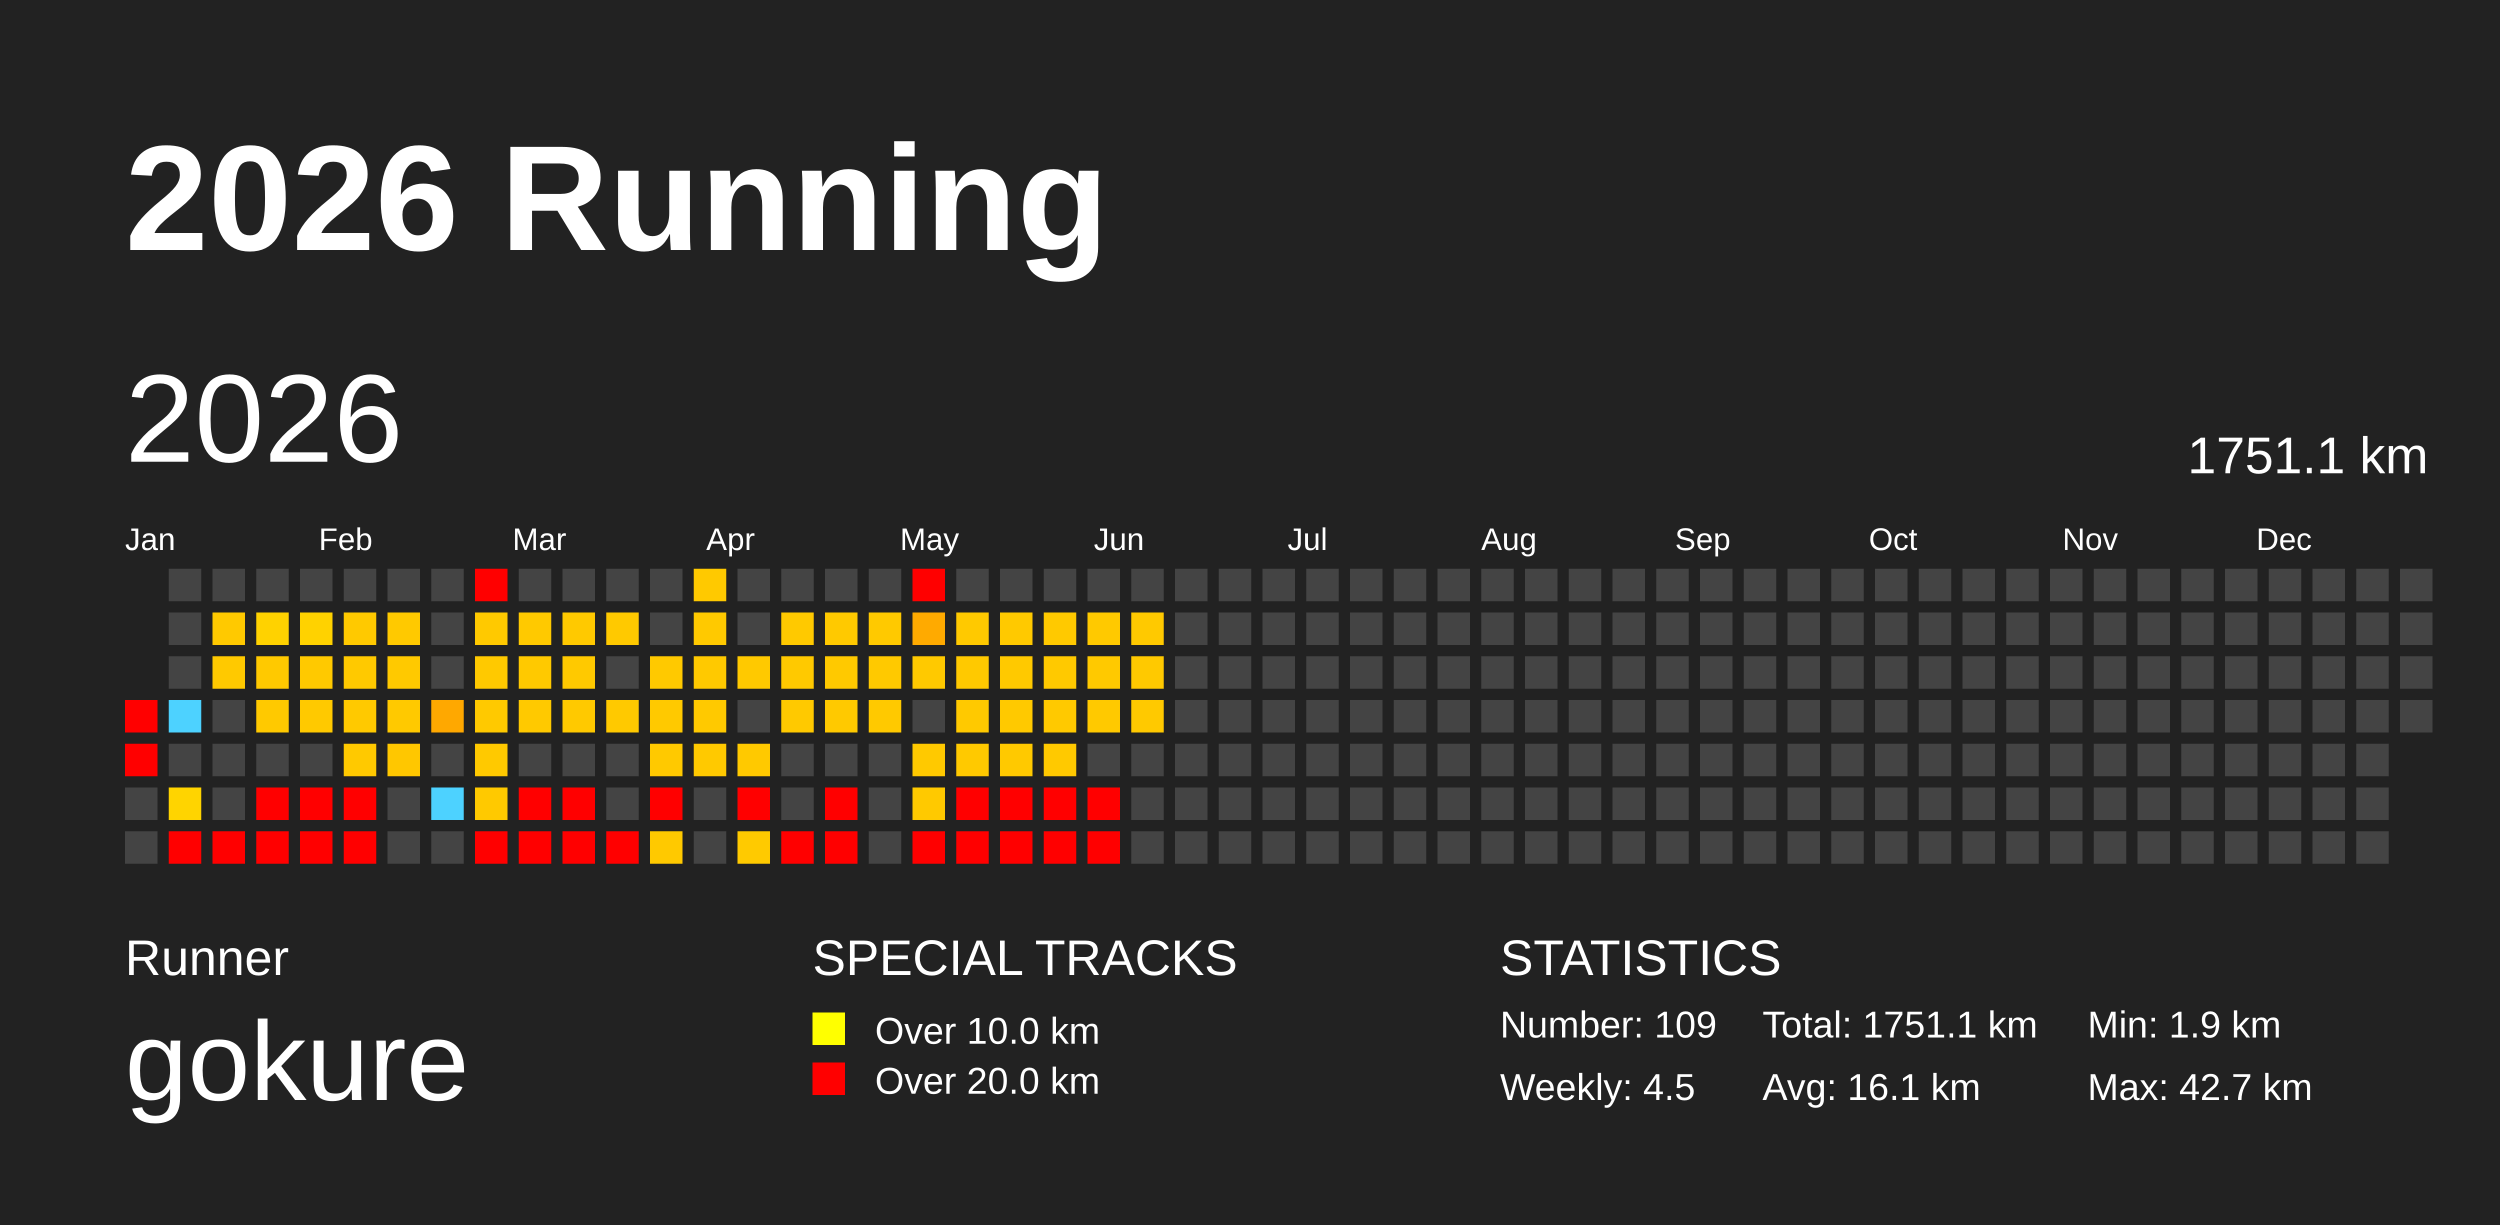
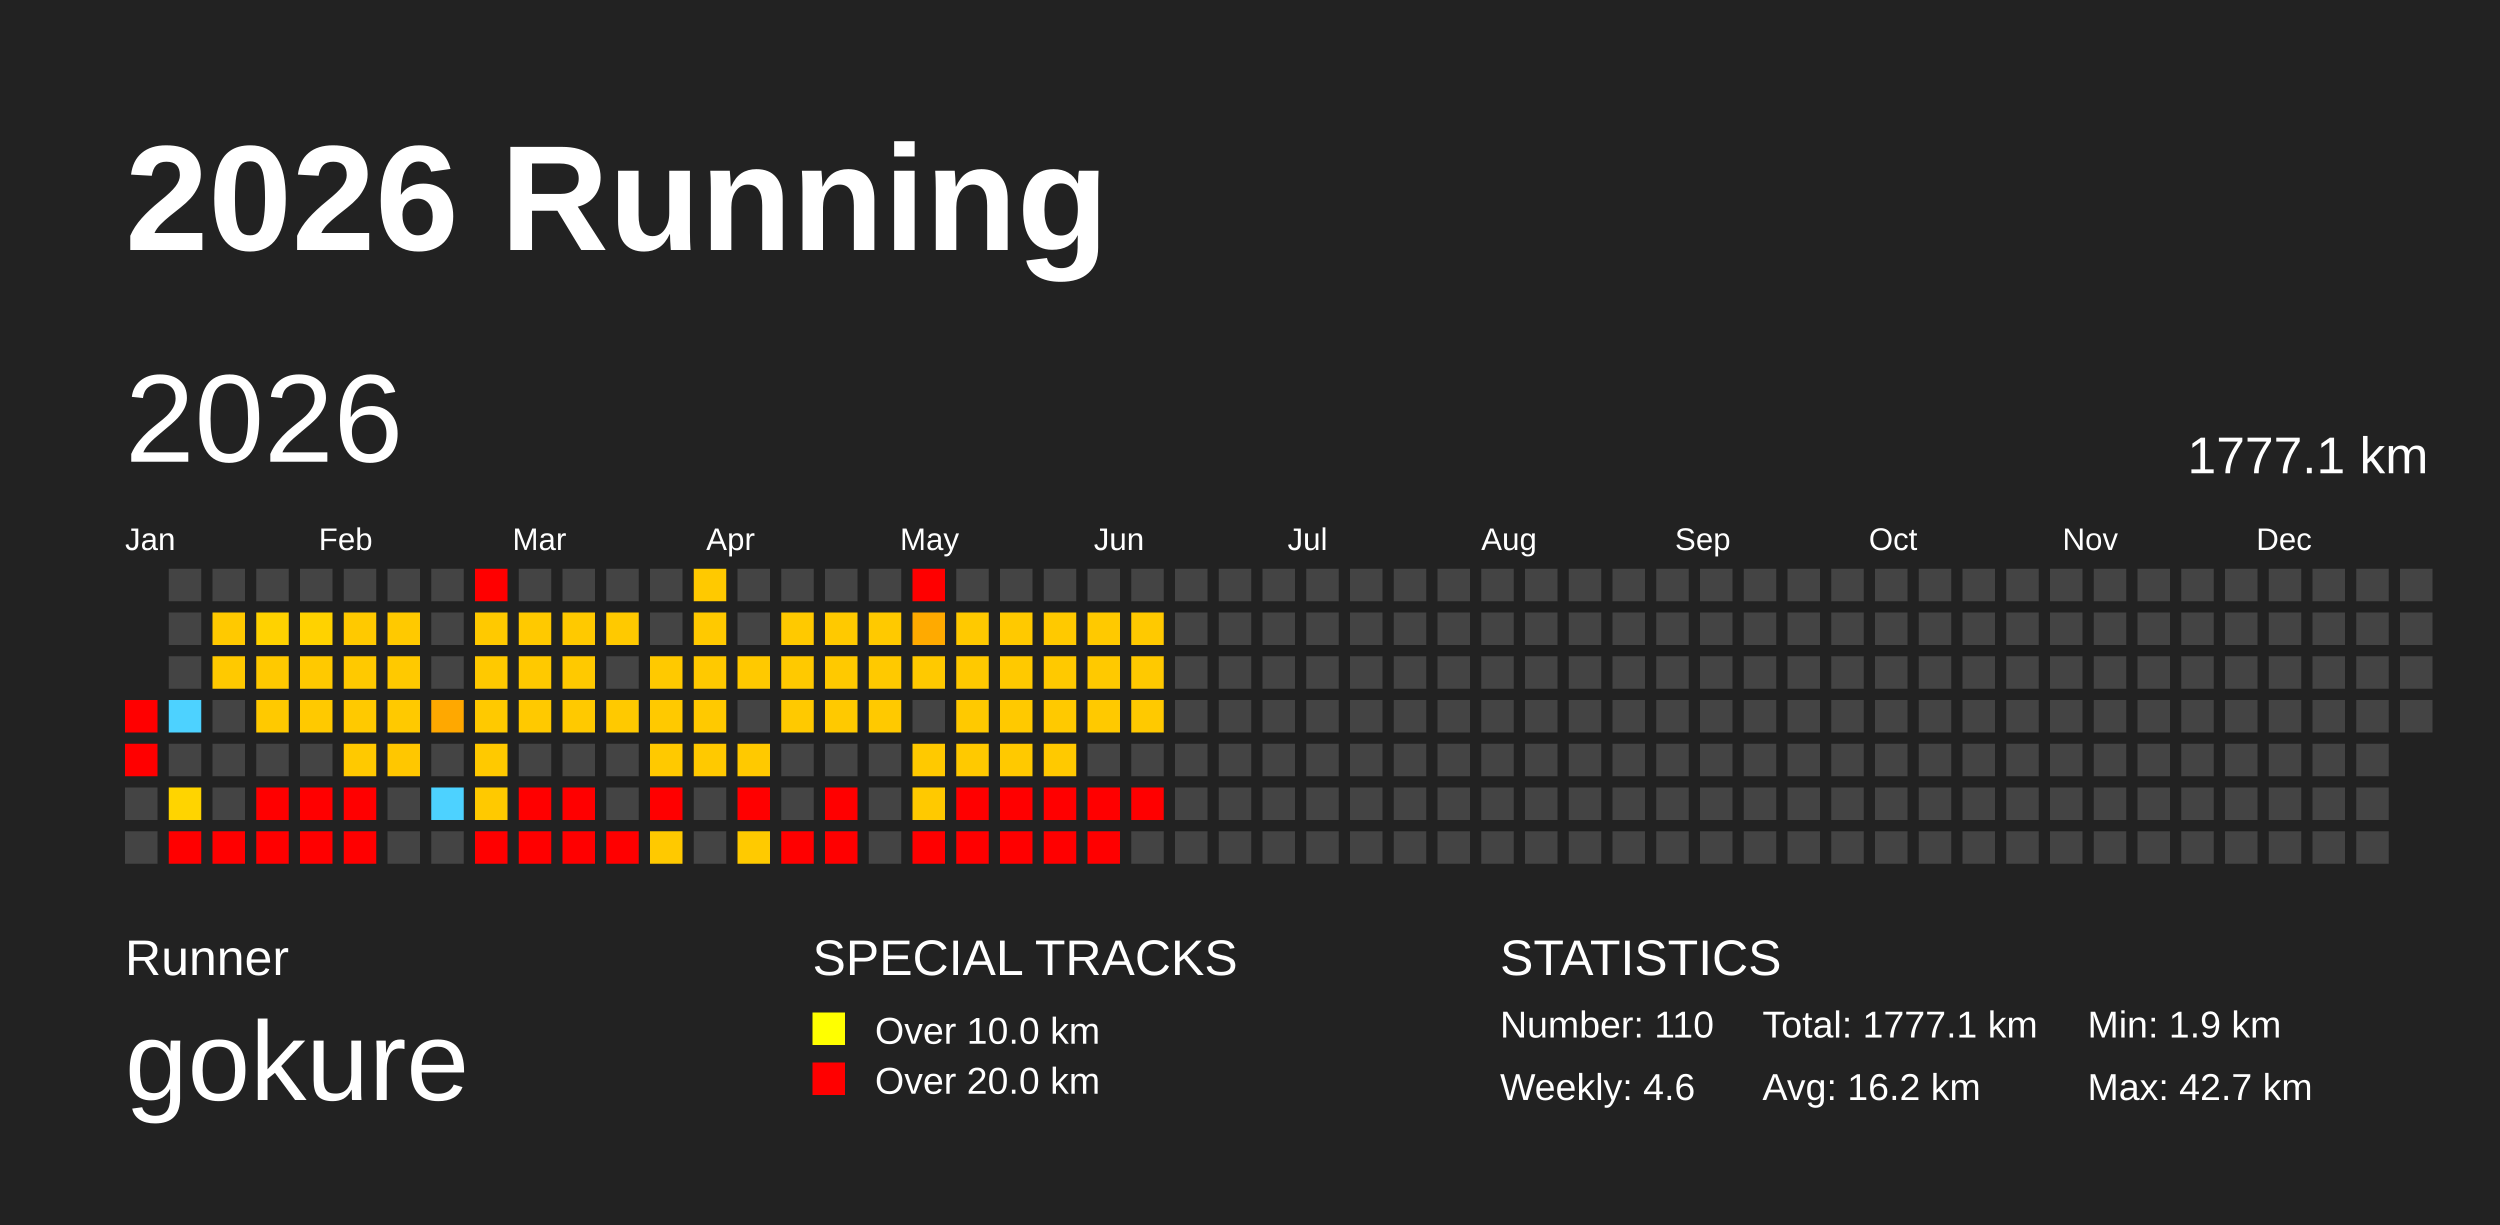
<svg xmlns="http://www.w3.org/2000/svg" baseProfile="full" height="98mm" version="1.1" viewBox="0,0,200,98" width="200mm">
  <defs>
    <pattern height="2" id="indoor-stripe" patternUnits="userSpaceOnUse" width="2">
      <line stroke="white" stroke-opacity="0.45" stroke-width="0.5" x1="0" x2="2" y1="2" y2="0" />
    </pattern>
  </defs>
  <rect fill="#222222" height="98" width="200" x="0" y="0" />
  <text fill="#FFFFFF" style="font-size:12px; font-family:Arial; font-weight:bold;" x="10" y="20">2026 Running</text>
  <text fill="#FFFFFF" style="font-size:4px; font-family:Arial" x="10" y="78">Runner</text>
  <text fill="#FFFFFF" style="font-size:9px; font-family:Arial" x="10" y="88">gokure</text>
  <text fill="#FFFFFF" style="font-size:4px; font-family:Arial" x="65" y="78">SPECIAL TRACKS</text>
  <rect fill="yellow" height="2.6" width="2.6" x="65" y="81" />
  <text fill="#FFFFFF" style="font-size:3px; font-family:Arial" x="70" y="83.5">Over 10.0 km</text>
  <rect fill="red" height="2.6" width="2.6" x="65" y="85" />
  <text fill="#FFFFFF" style="font-size:3px; font-family:Arial" x="70" y="87.5">Over 20.0 km</text>
  <text fill="#FFFFFF" style="font-size:4px; font-family:Arial" x="120" y="78">STATISTICS</text>
-   <text fill="#FFFFFF" style="font-size:3px; font-family:Arial" x="120" y="83">Number: 109</text>
-   <text fill="#FFFFFF" style="font-size:3px; font-family:Arial" x="120" y="88">Weekly: 4.5</text>
-   <text fill="#FFFFFF" style="font-size:3px; font-family:Arial" x="141" y="83">Total: 1751.1 km</text>
-   <text fill="#FFFFFF" style="font-size:3px; font-family:Arial" x="141" y="88">Avg: 16.1 km</text>
+   <text fill="#FFFFFF" style="font-size:3px; font-family:Arial" x="120" y="83">Number: 110</text>
+   <text fill="#FFFFFF" style="font-size:3px; font-family:Arial" x="120" y="88">Weekly: 4.6</text>
+   <text fill="#FFFFFF" style="font-size:3px; font-family:Arial" x="141" y="83">Total: 1777.1 km</text>
+   <text fill="#FFFFFF" style="font-size:3px; font-family:Arial" x="141" y="88">Avg: 16.2 km</text>
  <text fill="#FFFFFF" style="font-size:3px; font-family:Arial" x="167" y="83">Min: 1.9 km</text>
  <text fill="#FFFFFF" style="font-size:3px; font-family:Arial" x="167" y="88">Max: 42.7 km</text>
  <text dominant-baseline="hanging" fill="#FFFFFF" style="font-size:10.0px; font-family:Arial;" x="10" y="30">2026</text>
-   <text dominant-baseline="hanging" fill="#FFFFFF" style="font-size:4.125px; font-family:Arial;" x="175" y="35">1751.1 km</text>
+   <text dominant-baseline="hanging" fill="#FFFFFF" style="font-size:4.125px; font-family:Arial;" x="175" y="35">1777.1 km</text>
  <text fill="#FFFFFF" style="font-size:2.5px; font-family:Arial" x="10.0" y="44">Jan</text>
  <text fill="#FFFFFF" style="font-size:2.5px; font-family:Arial" x="25.5" y="44">Feb</text>
  <text fill="#FFFFFF" style="font-size:2.5px; font-family:Arial" x="41.0" y="44">Mar</text>
  <text fill="#FFFFFF" style="font-size:2.5px; font-family:Arial" x="56.5" y="44">Apr</text>
  <text fill="#FFFFFF" style="font-size:2.5px; font-family:Arial" x="72.0" y="44">May</text>
  <text fill="#FFFFFF" style="font-size:2.5px; font-family:Arial" x="87.5" y="44">Jun</text>
  <text fill="#FFFFFF" style="font-size:2.5px; font-family:Arial" x="103.0" y="44">Jul</text>
  <text fill="#FFFFFF" style="font-size:2.5px; font-family:Arial" x="118.5" y="44">Aug</text>
  <text fill="#FFFFFF" style="font-size:2.5px; font-family:Arial" x="134.0" y="44">Sep</text>
  <text fill="#FFFFFF" style="font-size:2.5px; font-family:Arial" x="149.5" y="44">Oct</text>
  <text fill="#FFFFFF" style="font-size:2.5px; font-family:Arial" x="165.0" y="44">Nov</text>
  <text fill="#FFFFFF" style="font-size:2.5px; font-family:Arial" x="180.5" y="44">Dec</text>
  <rect fill="red" height="2.6" width="2.6" x="10.0" y="56.0" />
  <rect fill="red" height="2.6" width="2.6" x="10.0" y="59.5" />
  <rect fill="#444444" height="2.6" width="2.6" x="10.0" y="63.0" />
  <rect fill="#444444" height="2.6" width="2.6" x="10.0" y="66.5" />
  <rect fill="#444444" height="2.6" width="2.6" x="13.5" y="45.5" />
  <rect fill="#444444" height="2.6" width="2.6" x="13.5" y="49.0" />
  <rect fill="#444444" height="2.6" width="2.6" x="13.5" y="52.5" />
  <rect fill="#4dd2ff" height="2.6" width="2.6" x="13.5" y="56.0" />
  <rect fill="#444444" height="2.6" width="2.6" x="13.5" y="59.5" />
  <rect fill="#ffd400" height="2.6" width="2.6" x="13.5" y="63.0" />
  <rect fill="red" height="2.6" width="2.6" x="13.5" y="66.5" />
  <rect fill="#444444" height="2.6" width="2.6" x="17.0" y="45.5" />
  <rect fill="#ffc900" height="2.6" width="2.6" x="17.0" y="49.0" />
  <rect fill="#ffc900" height="2.6" width="2.6" x="17.0" y="52.5" />
  <rect fill="#444444" height="2.6" width="2.6" x="17.0" y="56.0" />
  <rect fill="#444444" height="2.6" width="2.6" x="17.0" y="59.5" />
  <rect fill="#444444" height="2.6" width="2.6" x="17.0" y="63.0" />
  <rect fill="red" height="2.6" width="2.6" x="17.0" y="66.5" />
  <rect fill="#444444" height="2.6" width="2.6" x="20.5" y="45.5" />
  <rect fill="#ffd200" height="2.6" width="2.6" x="20.5" y="49.0" />
  <rect fill="#ffc900" height="2.6" width="2.6" x="20.5" y="52.5" />
  <rect fill="#ffc900" height="2.6" width="2.6" x="20.5" y="56.0" />
  <rect fill="#444444" height="2.6" width="2.6" x="20.5" y="59.5" />
  <rect fill="red" height="2.6" width="2.6" x="20.5" y="63.0" />
  <rect fill="red" height="2.6" width="2.6" x="20.5" y="66.5" />
  <rect fill="#444444" height="2.6" width="2.6" x="24.0" y="45.5" />
  <rect fill="#ffd200" height="2.6" width="2.6" x="24.0" y="49.0" />
  <rect fill="#ffc900" height="2.6" width="2.6" x="24.0" y="52.5" />
  <rect fill="#ffc900" height="2.6" width="2.6" x="24.0" y="56.0" />
  <rect fill="#444444" height="2.6" width="2.6" x="24.0" y="59.5" />
  <rect fill="red" height="2.6" width="2.6" x="24.0" y="63.0" />
  <rect fill="red" height="2.6" width="2.6" x="24.0" y="66.5" />
  <rect fill="#444444" height="2.6" width="2.6" x="27.5" y="45.5" />
  <rect fill="#ffc900" height="2.6" width="2.6" x="27.5" y="49.0" />
  <rect fill="#ffc900" height="2.6" width="2.6" x="27.5" y="52.5" />
  <rect fill="#ffc900" height="2.6" width="2.6" x="27.5" y="56.0" />
  <rect fill="#ffc900" height="2.6" width="2.6" x="27.5" y="59.5" />
  <rect fill="red" height="2.6" width="2.6" x="27.5" y="63.0" />
  <rect fill="red" height="2.6" width="2.6" x="27.5" y="66.5" />
  <rect fill="#444444" height="2.6" width="2.6" x="31.0" y="45.5" />
  <rect fill="#ffc900" height="2.6" width="2.6" x="31.0" y="49.0" />
  <rect fill="#ffc900" height="2.6" width="2.6" x="31.0" y="52.5" />
  <rect fill="#ffc900" height="2.6" width="2.6" x="31.0" y="56.0" />
  <rect fill="#ffc700" height="2.6" width="2.6" x="31.0" y="59.5" />
  <rect fill="#444444" height="2.6" width="2.6" x="31.0" y="63.0" />
  <rect fill="#444444" height="2.6" width="2.6" x="31.0" y="66.5" />
  <rect fill="#444444" height="2.6" width="2.6" x="34.5" y="45.5" />
  <rect fill="#444444" height="2.6" width="2.6" x="34.5" y="49.0" />
  <rect fill="#444444" height="2.6" width="2.6" x="34.5" y="52.5" />
  <rect fill="#ffa800" height="2.6" width="2.6" x="34.5" y="56.0" />
  <rect fill="#444444" height="2.6" width="2.6" x="34.5" y="59.5" />
  <rect fill="#4dd2ff" height="2.6" width="2.6" x="34.5" y="63.0" />
  <rect fill="#444444" height="2.6" width="2.6" x="34.5" y="66.5" />
  <rect fill="red" height="2.6" width="2.6" x="38.0" y="45.5" />
  <rect fill="#ffc900" height="2.6" width="2.6" x="38.0" y="49.0" />
  <rect fill="#ffc900" height="2.6" width="2.6" x="38.0" y="52.5" />
  <rect fill="#ffc900" height="2.6" width="2.6" x="38.0" y="56.0" />
  <rect fill="#ffc900" height="2.6" width="2.6" x="38.0" y="59.5" />
  <rect fill="#ffc900" height="2.6" width="2.6" x="38.0" y="63.0" />
  <rect fill="red" height="2.6" width="2.6" x="38.0" y="66.5" />
  <rect fill="#444444" height="2.6" width="2.6" x="41.5" y="45.5" />
  <rect fill="#ffc900" height="2.6" width="2.6" x="41.5" y="49.0" />
  <rect fill="#ffc900" height="2.6" width="2.6" x="41.5" y="52.5" />
  <rect fill="#ffc900" height="2.6" width="2.6" x="41.5" y="56.0" />
  <rect fill="#444444" height="2.6" width="2.6" x="41.5" y="59.5" />
  <rect fill="red" height="2.6" width="2.6" x="41.5" y="63.0" />
  <rect fill="red" height="2.6" width="2.6" x="41.5" y="66.5" />
  <rect fill="#444444" height="2.6" width="2.6" x="45.0" y="45.5" />
  <rect fill="#ffc900" height="2.6" width="2.6" x="45.0" y="49.0" />
  <rect fill="#ffc900" height="2.6" width="2.6" x="45.0" y="52.5" />
  <rect fill="#ffc900" height="2.6" width="2.6" x="45.0" y="56.0" />
  <rect fill="#444444" height="2.6" width="2.6" x="45.0" y="59.5" />
  <rect fill="red" height="2.6" width="2.6" x="45.0" y="63.0" />
  <rect fill="red" height="2.6" width="2.6" x="45.0" y="66.5" />
  <rect fill="#444444" height="2.6" width="2.6" x="48.5" y="45.5" />
  <rect fill="#ffc900" height="2.6" width="2.6" x="48.5" y="49.0" />
  <rect fill="#444444" height="2.6" width="2.6" x="48.5" y="52.5" />
  <rect fill="#ffc900" height="2.6" width="2.6" x="48.5" y="56.0" />
  <rect fill="#444444" height="2.6" width="2.6" x="48.5" y="59.5" />
  <rect fill="#444444" height="2.6" width="2.6" x="48.5" y="63.0" />
  <rect fill="red" height="2.6" width="2.6" x="48.5" y="66.5" />
  <rect fill="#444444" height="2.6" width="2.6" x="52.0" y="45.5" />
  <rect fill="#444444" height="2.6" width="2.6" x="52.0" y="49.0" />
  <rect fill="#ffc900" height="2.6" width="2.6" x="52.0" y="52.5" />
  <rect fill="#ffc900" height="2.6" width="2.6" x="52.0" y="56.0" />
  <rect fill="#ffc900" height="2.6" width="2.6" x="52.0" y="59.5" />
  <rect fill="red" height="2.6" width="2.6" x="52.0" y="63.0" />
  <rect fill="#ffc900" height="2.6" width="2.6" x="52.0" y="66.5" />
  <rect fill="#ffc900" height="2.6" width="2.6" x="55.5" y="45.5" />
  <rect fill="#ffc900" height="2.6" width="2.6" x="55.5" y="49.0" />
  <rect fill="#ffc900" height="2.6" width="2.6" x="55.5" y="52.5" />
  <rect fill="#ffc900" height="2.6" width="2.6" x="55.5" y="56.0" />
  <rect fill="#ffc900" height="2.6" width="2.6" x="55.5" y="59.5" />
  <rect fill="#444444" height="2.6" width="2.6" x="55.5" y="63.0" />
  <rect fill="#444444" height="2.6" width="2.6" x="55.5" y="66.5" />
  <rect fill="#444444" height="2.6" width="2.6" x="59.0" y="45.5" />
  <rect fill="#444444" height="2.6" width="2.6" x="59.0" y="49.0" />
  <rect fill="#ffc900" height="2.6" width="2.6" x="59.0" y="52.5" />
  <rect fill="#444444" height="2.6" width="2.6" x="59.0" y="56.0" />
  <rect fill="#ffc900" height="2.6" width="2.6" x="59.0" y="59.5" />
  <rect fill="red" height="2.6" width="2.6" x="59.0" y="63.0" />
  <rect fill="#ffca00" height="2.6" width="2.6" x="59.0" y="66.5" />
  <rect fill="#444444" height="2.6" width="2.6" x="62.5" y="45.5" />
  <rect fill="#ffc900" height="2.6" width="2.6" x="62.5" y="49.0" />
  <rect fill="#ffc900" height="2.6" width="2.6" x="62.5" y="52.5" />
  <rect fill="#ffc900" height="2.6" width="2.6" x="62.5" y="56.0" />
  <rect fill="#444444" height="2.6" width="2.6" x="62.5" y="59.5" />
  <rect fill="#444444" height="2.6" width="2.6" x="62.5" y="63.0" />
  <rect fill="red" height="2.6" width="2.6" x="62.5" y="66.5" />
  <rect fill="#444444" height="2.6" width="2.6" x="66.0" y="45.5" />
  <rect fill="#ffc900" height="2.6" width="2.6" x="66.0" y="49.0" />
  <rect fill="#ffc900" height="2.6" width="2.6" x="66.0" y="52.5" />
  <rect fill="#ffc900" height="2.6" width="2.6" x="66.0" y="56.0" />
  <rect fill="#444444" height="2.6" width="2.6" x="66.0" y="59.5" />
  <rect fill="red" height="2.6" width="2.6" x="66.0" y="63.0" />
  <rect fill="red" height="2.6" width="2.6" x="66.0" y="66.5" />
  <rect fill="#444444" height="2.6" width="2.6" x="69.5" y="45.5" />
  <rect fill="#ffc900" height="2.6" width="2.6" x="69.5" y="49.0" />
  <rect fill="#ffc900" height="2.6" width="2.6" x="69.5" y="52.5" />
  <rect fill="#ffc900" height="2.6" width="2.6" x="69.5" y="56.0" />
  <rect fill="#444444" height="2.6" width="2.6" x="69.5" y="59.5" />
  <rect fill="#444444" height="2.6" width="2.6" x="69.5" y="63.0" />
  <rect fill="#444444" height="2.6" width="2.6" x="69.5" y="66.5" />
  <rect fill="red" height="2.6" width="2.6" x="73.0" y="45.5" />
  <rect fill="#ffaa00" height="2.6" width="2.6" x="73.0" y="49.0" />
  <rect fill="#ffc900" height="2.6" width="2.6" x="73.0" y="52.5" />
  <rect fill="#444444" height="2.6" width="2.6" x="73.0" y="56.0" />
  <rect fill="#ffc900" height="2.6" width="2.6" x="73.0" y="59.5" />
  <rect fill="#ffc900" height="2.6" width="2.6" x="73.0" y="63.0" />
  <rect fill="red" height="2.6" width="2.6" x="73.0" y="66.5" />
  <rect fill="#444444" height="2.6" width="2.6" x="76.5" y="45.5" />
  <rect fill="#ffc900" height="2.6" width="2.6" x="76.5" y="49.0" />
  <rect fill="#ffc900" height="2.6" width="2.6" x="76.5" y="52.5" />
  <rect fill="#ffc900" height="2.6" width="2.6" x="76.5" y="56.0" />
  <rect fill="#ffc900" height="2.6" width="2.6" x="76.5" y="59.5" />
  <rect fill="red" height="2.6" width="2.6" x="76.5" y="63.0" />
  <rect fill="red" height="2.6" width="2.6" x="76.5" y="66.5" />
  <rect fill="#444444" height="2.6" width="2.6" x="80.0" y="45.5" />
  <rect fill="#ffc900" height="2.6" width="2.6" x="80.0" y="49.0" />
  <rect fill="#ffc900" height="2.6" width="2.6" x="80.0" y="52.5" />
  <rect fill="#ffc900" height="2.6" width="2.6" x="80.0" y="56.0" />
  <rect fill="#ffc900" height="2.6" width="2.6" x="80.0" y="59.5" />
  <rect fill="red" height="2.6" width="2.6" x="80.0" y="63.0" />
  <rect fill="red" height="2.6" width="2.6" x="80.0" y="66.5" />
  <rect fill="#444444" height="2.6" width="2.6" x="83.5" y="45.5" />
  <rect fill="#ffc900" height="2.6" width="2.6" x="83.5" y="49.0" />
  <rect fill="#ffc900" height="2.6" width="2.6" x="83.5" y="52.5" />
  <rect fill="#ffc900" height="2.6" width="2.6" x="83.5" y="56.0" />
  <rect fill="#ffc900" height="2.6" width="2.6" x="83.5" y="59.5" />
  <rect fill="red" height="2.6" width="2.6" x="83.5" y="63.0" />
  <rect fill="red" height="2.6" width="2.6" x="83.5" y="66.5" />
  <rect fill="#444444" height="2.6" width="2.6" x="87.0" y="45.5" />
  <rect fill="#ffc900" height="2.6" width="2.6" x="87.0" y="49.0" />
  <rect fill="#ffc900" height="2.6" width="2.6" x="87.0" y="52.5" />
  <rect fill="#ffc900" height="2.6" width="2.6" x="87.0" y="56.0" />
  <rect fill="#444444" height="2.6" width="2.6" x="87.0" y="59.5" />
  <rect fill="red" height="2.6" width="2.6" x="87.0" y="63.0" />
  <rect fill="red" height="2.6" width="2.6" x="87.0" y="66.5" />
  <rect fill="#444444" height="2.6" width="2.6" x="90.5" y="45.5" />
  <rect fill="#ffc900" height="2.6" width="2.6" x="90.5" y="49.0" />
  <rect fill="#ffc900" height="2.6" width="2.6" x="90.5" y="52.5" />
  <rect fill="#ffc900" height="2.6" width="2.6" x="90.5" y="56.0" />
  <rect fill="#444444" height="2.6" width="2.6" x="90.5" y="59.5" />
-   <rect fill="#444444" height="2.6" width="2.6" x="90.5" y="63.0" />
+   <rect fill="red" height="2.6" width="2.6" x="90.5" y="63.0" />
  <rect fill="#444444" height="2.6" width="2.6" x="90.5" y="66.5" />
  <rect fill="#444444" height="2.6" width="2.6" x="94.0" y="45.5" />
  <rect fill="#444444" height="2.6" width="2.6" x="94.0" y="49.0" />
  <rect fill="#444444" height="2.6" width="2.6" x="94.0" y="52.5" />
  <rect fill="#444444" height="2.6" width="2.6" x="94.0" y="56.0" />
  <rect fill="#444444" height="2.6" width="2.6" x="94.0" y="59.5" />
  <rect fill="#444444" height="2.6" width="2.6" x="94.0" y="63.0" />
  <rect fill="#444444" height="2.6" width="2.6" x="94.0" y="66.5" />
  <rect fill="#444444" height="2.6" width="2.6" x="97.5" y="45.5" />
  <rect fill="#444444" height="2.6" width="2.6" x="97.5" y="49.0" />
  <rect fill="#444444" height="2.6" width="2.6" x="97.5" y="52.5" />
  <rect fill="#444444" height="2.6" width="2.6" x="97.5" y="56.0" />
  <rect fill="#444444" height="2.6" width="2.6" x="97.5" y="59.5" />
  <rect fill="#444444" height="2.6" width="2.6" x="97.5" y="63.0" />
  <rect fill="#444444" height="2.6" width="2.6" x="97.5" y="66.5" />
  <rect fill="#444444" height="2.6" width="2.6" x="101.0" y="45.5" />
  <rect fill="#444444" height="2.6" width="2.6" x="101.0" y="49.0" />
  <rect fill="#444444" height="2.6" width="2.6" x="101.0" y="52.5" />
  <rect fill="#444444" height="2.6" width="2.6" x="101.0" y="56.0" />
  <rect fill="#444444" height="2.6" width="2.6" x="101.0" y="59.5" />
  <rect fill="#444444" height="2.6" width="2.6" x="101.0" y="63.0" />
  <rect fill="#444444" height="2.6" width="2.6" x="101.0" y="66.5" />
  <rect fill="#444444" height="2.6" width="2.6" x="104.5" y="45.5" />
  <rect fill="#444444" height="2.6" width="2.6" x="104.5" y="49.0" />
  <rect fill="#444444" height="2.6" width="2.6" x="104.5" y="52.5" />
  <rect fill="#444444" height="2.6" width="2.6" x="104.5" y="56.0" />
  <rect fill="#444444" height="2.6" width="2.6" x="104.5" y="59.5" />
  <rect fill="#444444" height="2.6" width="2.6" x="104.5" y="63.0" />
  <rect fill="#444444" height="2.6" width="2.6" x="104.5" y="66.5" />
  <rect fill="#444444" height="2.6" width="2.6" x="108.0" y="45.5" />
  <rect fill="#444444" height="2.6" width="2.6" x="108.0" y="49.0" />
  <rect fill="#444444" height="2.6" width="2.6" x="108.0" y="52.5" />
  <rect fill="#444444" height="2.6" width="2.6" x="108.0" y="56.0" />
  <rect fill="#444444" height="2.6" width="2.6" x="108.0" y="59.5" />
  <rect fill="#444444" height="2.6" width="2.6" x="108.0" y="63.0" />
  <rect fill="#444444" height="2.6" width="2.6" x="108.0" y="66.5" />
  <rect fill="#444444" height="2.6" width="2.6" x="111.5" y="45.5" />
  <rect fill="#444444" height="2.6" width="2.6" x="111.5" y="49.0" />
  <rect fill="#444444" height="2.6" width="2.6" x="111.5" y="52.5" />
  <rect fill="#444444" height="2.6" width="2.6" x="111.5" y="56.0" />
  <rect fill="#444444" height="2.6" width="2.6" x="111.5" y="59.5" />
  <rect fill="#444444" height="2.6" width="2.6" x="111.5" y="63.0" />
  <rect fill="#444444" height="2.6" width="2.6" x="111.5" y="66.5" />
  <rect fill="#444444" height="2.6" width="2.6" x="115.0" y="45.5" />
  <rect fill="#444444" height="2.6" width="2.6" x="115.0" y="49.0" />
  <rect fill="#444444" height="2.6" width="2.6" x="115.0" y="52.5" />
  <rect fill="#444444" height="2.6" width="2.6" x="115.0" y="56.0" />
  <rect fill="#444444" height="2.6" width="2.6" x="115.0" y="59.5" />
  <rect fill="#444444" height="2.6" width="2.6" x="115.0" y="63.0" />
  <rect fill="#444444" height="2.6" width="2.6" x="115.0" y="66.5" />
  <rect fill="#444444" height="2.6" width="2.6" x="118.5" y="45.5" />
  <rect fill="#444444" height="2.6" width="2.6" x="118.5" y="49.0" />
  <rect fill="#444444" height="2.6" width="2.6" x="118.5" y="52.5" />
  <rect fill="#444444" height="2.6" width="2.6" x="118.5" y="56.0" />
  <rect fill="#444444" height="2.6" width="2.6" x="118.5" y="59.5" />
  <rect fill="#444444" height="2.6" width="2.6" x="118.5" y="63.0" />
  <rect fill="#444444" height="2.6" width="2.6" x="118.5" y="66.5" />
  <rect fill="#444444" height="2.6" width="2.6" x="122.0" y="45.5" />
  <rect fill="#444444" height="2.6" width="2.6" x="122.0" y="49.0" />
  <rect fill="#444444" height="2.6" width="2.6" x="122.0" y="52.5" />
  <rect fill="#444444" height="2.6" width="2.6" x="122.0" y="56.0" />
  <rect fill="#444444" height="2.6" width="2.6" x="122.0" y="59.5" />
  <rect fill="#444444" height="2.6" width="2.6" x="122.0" y="63.0" />
  <rect fill="#444444" height="2.6" width="2.6" x="122.0" y="66.5" />
  <rect fill="#444444" height="2.6" width="2.6" x="125.5" y="45.5" />
  <rect fill="#444444" height="2.6" width="2.6" x="125.5" y="49.0" />
  <rect fill="#444444" height="2.6" width="2.6" x="125.5" y="52.5" />
  <rect fill="#444444" height="2.6" width="2.6" x="125.5" y="56.0" />
  <rect fill="#444444" height="2.6" width="2.6" x="125.5" y="59.5" />
  <rect fill="#444444" height="2.6" width="2.6" x="125.5" y="63.0" />
  <rect fill="#444444" height="2.6" width="2.6" x="125.5" y="66.5" />
  <rect fill="#444444" height="2.6" width="2.6" x="129.0" y="45.5" />
  <rect fill="#444444" height="2.6" width="2.6" x="129.0" y="49.0" />
  <rect fill="#444444" height="2.6" width="2.6" x="129.0" y="52.5" />
  <rect fill="#444444" height="2.6" width="2.6" x="129.0" y="56.0" />
  <rect fill="#444444" height="2.6" width="2.6" x="129.0" y="59.5" />
  <rect fill="#444444" height="2.6" width="2.6" x="129.0" y="63.0" />
  <rect fill="#444444" height="2.6" width="2.6" x="129.0" y="66.5" />
  <rect fill="#444444" height="2.6" width="2.6" x="132.5" y="45.5" />
  <rect fill="#444444" height="2.6" width="2.6" x="132.5" y="49.0" />
  <rect fill="#444444" height="2.6" width="2.6" x="132.5" y="52.5" />
  <rect fill="#444444" height="2.6" width="2.6" x="132.5" y="56.0" />
  <rect fill="#444444" height="2.6" width="2.6" x="132.5" y="59.5" />
  <rect fill="#444444" height="2.6" width="2.6" x="132.5" y="63.0" />
  <rect fill="#444444" height="2.6" width="2.6" x="132.5" y="66.5" />
  <rect fill="#444444" height="2.6" width="2.6" x="136.0" y="45.5" />
  <rect fill="#444444" height="2.6" width="2.6" x="136.0" y="49.0" />
  <rect fill="#444444" height="2.6" width="2.6" x="136.0" y="52.5" />
  <rect fill="#444444" height="2.6" width="2.6" x="136.0" y="56.0" />
  <rect fill="#444444" height="2.6" width="2.6" x="136.0" y="59.5" />
  <rect fill="#444444" height="2.6" width="2.6" x="136.0" y="63.0" />
  <rect fill="#444444" height="2.6" width="2.6" x="136.0" y="66.5" />
  <rect fill="#444444" height="2.6" width="2.6" x="139.5" y="45.5" />
  <rect fill="#444444" height="2.6" width="2.6" x="139.5" y="49.0" />
  <rect fill="#444444" height="2.6" width="2.6" x="139.5" y="52.5" />
  <rect fill="#444444" height="2.6" width="2.6" x="139.5" y="56.0" />
  <rect fill="#444444" height="2.6" width="2.6" x="139.5" y="59.5" />
  <rect fill="#444444" height="2.6" width="2.6" x="139.5" y="63.0" />
  <rect fill="#444444" height="2.6" width="2.6" x="139.5" y="66.5" />
  <rect fill="#444444" height="2.6" width="2.6" x="143.0" y="45.5" />
  <rect fill="#444444" height="2.6" width="2.6" x="143.0" y="49.0" />
  <rect fill="#444444" height="2.6" width="2.6" x="143.0" y="52.5" />
  <rect fill="#444444" height="2.6" width="2.6" x="143.0" y="56.0" />
  <rect fill="#444444" height="2.6" width="2.6" x="143.0" y="59.5" />
  <rect fill="#444444" height="2.6" width="2.6" x="143.0" y="63.0" />
  <rect fill="#444444" height="2.6" width="2.6" x="143.0" y="66.5" />
  <rect fill="#444444" height="2.6" width="2.6" x="146.5" y="45.5" />
  <rect fill="#444444" height="2.6" width="2.6" x="146.5" y="49.0" />
  <rect fill="#444444" height="2.6" width="2.6" x="146.5" y="52.5" />
  <rect fill="#444444" height="2.6" width="2.6" x="146.5" y="56.0" />
  <rect fill="#444444" height="2.6" width="2.6" x="146.5" y="59.5" />
  <rect fill="#444444" height="2.6" width="2.6" x="146.5" y="63.0" />
  <rect fill="#444444" height="2.6" width="2.6" x="146.5" y="66.5" />
  <rect fill="#444444" height="2.6" width="2.6" x="150.0" y="45.5" />
  <rect fill="#444444" height="2.6" width="2.6" x="150.0" y="49.0" />
  <rect fill="#444444" height="2.6" width="2.6" x="150.0" y="52.5" />
  <rect fill="#444444" height="2.6" width="2.6" x="150.0" y="56.0" />
  <rect fill="#444444" height="2.6" width="2.6" x="150.0" y="59.5" />
  <rect fill="#444444" height="2.6" width="2.6" x="150.0" y="63.0" />
  <rect fill="#444444" height="2.6" width="2.6" x="150.0" y="66.5" />
  <rect fill="#444444" height="2.6" width="2.6" x="153.5" y="45.5" />
  <rect fill="#444444" height="2.6" width="2.6" x="153.5" y="49.0" />
  <rect fill="#444444" height="2.6" width="2.6" x="153.5" y="52.5" />
  <rect fill="#444444" height="2.6" width="2.6" x="153.5" y="56.0" />
  <rect fill="#444444" height="2.6" width="2.6" x="153.5" y="59.5" />
  <rect fill="#444444" height="2.6" width="2.6" x="153.5" y="63.0" />
  <rect fill="#444444" height="2.6" width="2.6" x="153.5" y="66.5" />
  <rect fill="#444444" height="2.6" width="2.6" x="157.0" y="45.5" />
  <rect fill="#444444" height="2.6" width="2.6" x="157.0" y="49.0" />
  <rect fill="#444444" height="2.6" width="2.6" x="157.0" y="52.5" />
  <rect fill="#444444" height="2.6" width="2.6" x="157.0" y="56.0" />
  <rect fill="#444444" height="2.6" width="2.6" x="157.0" y="59.5" />
  <rect fill="#444444" height="2.6" width="2.6" x="157.0" y="63.0" />
  <rect fill="#444444" height="2.6" width="2.6" x="157.0" y="66.5" />
  <rect fill="#444444" height="2.6" width="2.6" x="160.5" y="45.5" />
  <rect fill="#444444" height="2.6" width="2.6" x="160.5" y="49.0" />
  <rect fill="#444444" height="2.6" width="2.6" x="160.5" y="52.5" />
  <rect fill="#444444" height="2.6" width="2.6" x="160.5" y="56.0" />
  <rect fill="#444444" height="2.6" width="2.6" x="160.5" y="59.5" />
  <rect fill="#444444" height="2.6" width="2.6" x="160.5" y="63.0" />
  <rect fill="#444444" height="2.6" width="2.6" x="160.5" y="66.5" />
  <rect fill="#444444" height="2.6" width="2.6" x="164.0" y="45.5" />
  <rect fill="#444444" height="2.6" width="2.6" x="164.0" y="49.0" />
  <rect fill="#444444" height="2.6" width="2.6" x="164.0" y="52.5" />
  <rect fill="#444444" height="2.6" width="2.6" x="164.0" y="56.0" />
  <rect fill="#444444" height="2.6" width="2.6" x="164.0" y="59.5" />
  <rect fill="#444444" height="2.6" width="2.6" x="164.0" y="63.0" />
  <rect fill="#444444" height="2.6" width="2.6" x="164.0" y="66.5" />
  <rect fill="#444444" height="2.6" width="2.6" x="167.5" y="45.5" />
  <rect fill="#444444" height="2.6" width="2.6" x="167.5" y="49.0" />
  <rect fill="#444444" height="2.6" width="2.6" x="167.5" y="52.5" />
  <rect fill="#444444" height="2.6" width="2.6" x="167.5" y="56.0" />
  <rect fill="#444444" height="2.6" width="2.6" x="167.5" y="59.5" />
  <rect fill="#444444" height="2.6" width="2.6" x="167.5" y="63.0" />
  <rect fill="#444444" height="2.6" width="2.6" x="167.5" y="66.5" />
  <rect fill="#444444" height="2.6" width="2.6" x="171.0" y="45.5" />
  <rect fill="#444444" height="2.6" width="2.6" x="171.0" y="49.0" />
  <rect fill="#444444" height="2.6" width="2.6" x="171.0" y="52.5" />
  <rect fill="#444444" height="2.6" width="2.6" x="171.0" y="56.0" />
  <rect fill="#444444" height="2.6" width="2.6" x="171.0" y="59.5" />
  <rect fill="#444444" height="2.6" width="2.6" x="171.0" y="63.0" />
  <rect fill="#444444" height="2.6" width="2.6" x="171.0" y="66.5" />
  <rect fill="#444444" height="2.6" width="2.6" x="174.5" y="45.5" />
  <rect fill="#444444" height="2.6" width="2.6" x="174.5" y="49.0" />
  <rect fill="#444444" height="2.6" width="2.6" x="174.5" y="52.5" />
  <rect fill="#444444" height="2.6" width="2.6" x="174.5" y="56.0" />
  <rect fill="#444444" height="2.6" width="2.6" x="174.5" y="59.5" />
  <rect fill="#444444" height="2.6" width="2.6" x="174.5" y="63.0" />
  <rect fill="#444444" height="2.6" width="2.6" x="174.5" y="66.5" />
  <rect fill="#444444" height="2.6" width="2.6" x="178.0" y="45.5" />
  <rect fill="#444444" height="2.6" width="2.6" x="178.0" y="49.0" />
  <rect fill="#444444" height="2.6" width="2.6" x="178.0" y="52.5" />
  <rect fill="#444444" height="2.6" width="2.6" x="178.0" y="56.0" />
  <rect fill="#444444" height="2.6" width="2.6" x="178.0" y="59.5" />
  <rect fill="#444444" height="2.6" width="2.6" x="178.0" y="63.0" />
  <rect fill="#444444" height="2.6" width="2.6" x="178.0" y="66.5" />
  <rect fill="#444444" height="2.6" width="2.6" x="181.5" y="45.5" />
  <rect fill="#444444" height="2.6" width="2.6" x="181.5" y="49.0" />
  <rect fill="#444444" height="2.6" width="2.6" x="181.5" y="52.5" />
  <rect fill="#444444" height="2.6" width="2.6" x="181.5" y="56.0" />
  <rect fill="#444444" height="2.6" width="2.6" x="181.5" y="59.5" />
  <rect fill="#444444" height="2.6" width="2.6" x="181.5" y="63.0" />
  <rect fill="#444444" height="2.6" width="2.6" x="181.5" y="66.5" />
  <rect fill="#444444" height="2.6" width="2.6" x="185.0" y="45.5" />
  <rect fill="#444444" height="2.6" width="2.6" x="185.0" y="49.0" />
  <rect fill="#444444" height="2.6" width="2.6" x="185.0" y="52.5" />
  <rect fill="#444444" height="2.6" width="2.6" x="185.0" y="56.0" />
  <rect fill="#444444" height="2.6" width="2.6" x="185.0" y="59.5" />
  <rect fill="#444444" height="2.6" width="2.6" x="185.0" y="63.0" />
  <rect fill="#444444" height="2.6" width="2.6" x="185.0" y="66.5" />
  <rect fill="#444444" height="2.6" width="2.6" x="188.5" y="45.5" />
  <rect fill="#444444" height="2.6" width="2.6" x="188.5" y="49.0" />
  <rect fill="#444444" height="2.6" width="2.6" x="188.5" y="52.5" />
  <rect fill="#444444" height="2.6" width="2.6" x="188.5" y="56.0" />
  <rect fill="#444444" height="2.6" width="2.6" x="188.5" y="59.5" />
  <rect fill="#444444" height="2.6" width="2.6" x="188.5" y="63.0" />
  <rect fill="#444444" height="2.6" width="2.6" x="188.5" y="66.5" />
  <rect fill="#444444" height="2.6" width="2.6" x="192.0" y="45.5" />
  <rect fill="#444444" height="2.6" width="2.6" x="192.0" y="49.0" />
  <rect fill="#444444" height="2.6" width="2.6" x="192.0" y="52.5" />
  <rect fill="#444444" height="2.6" width="2.6" x="192.0" y="56.0" />
</svg>
